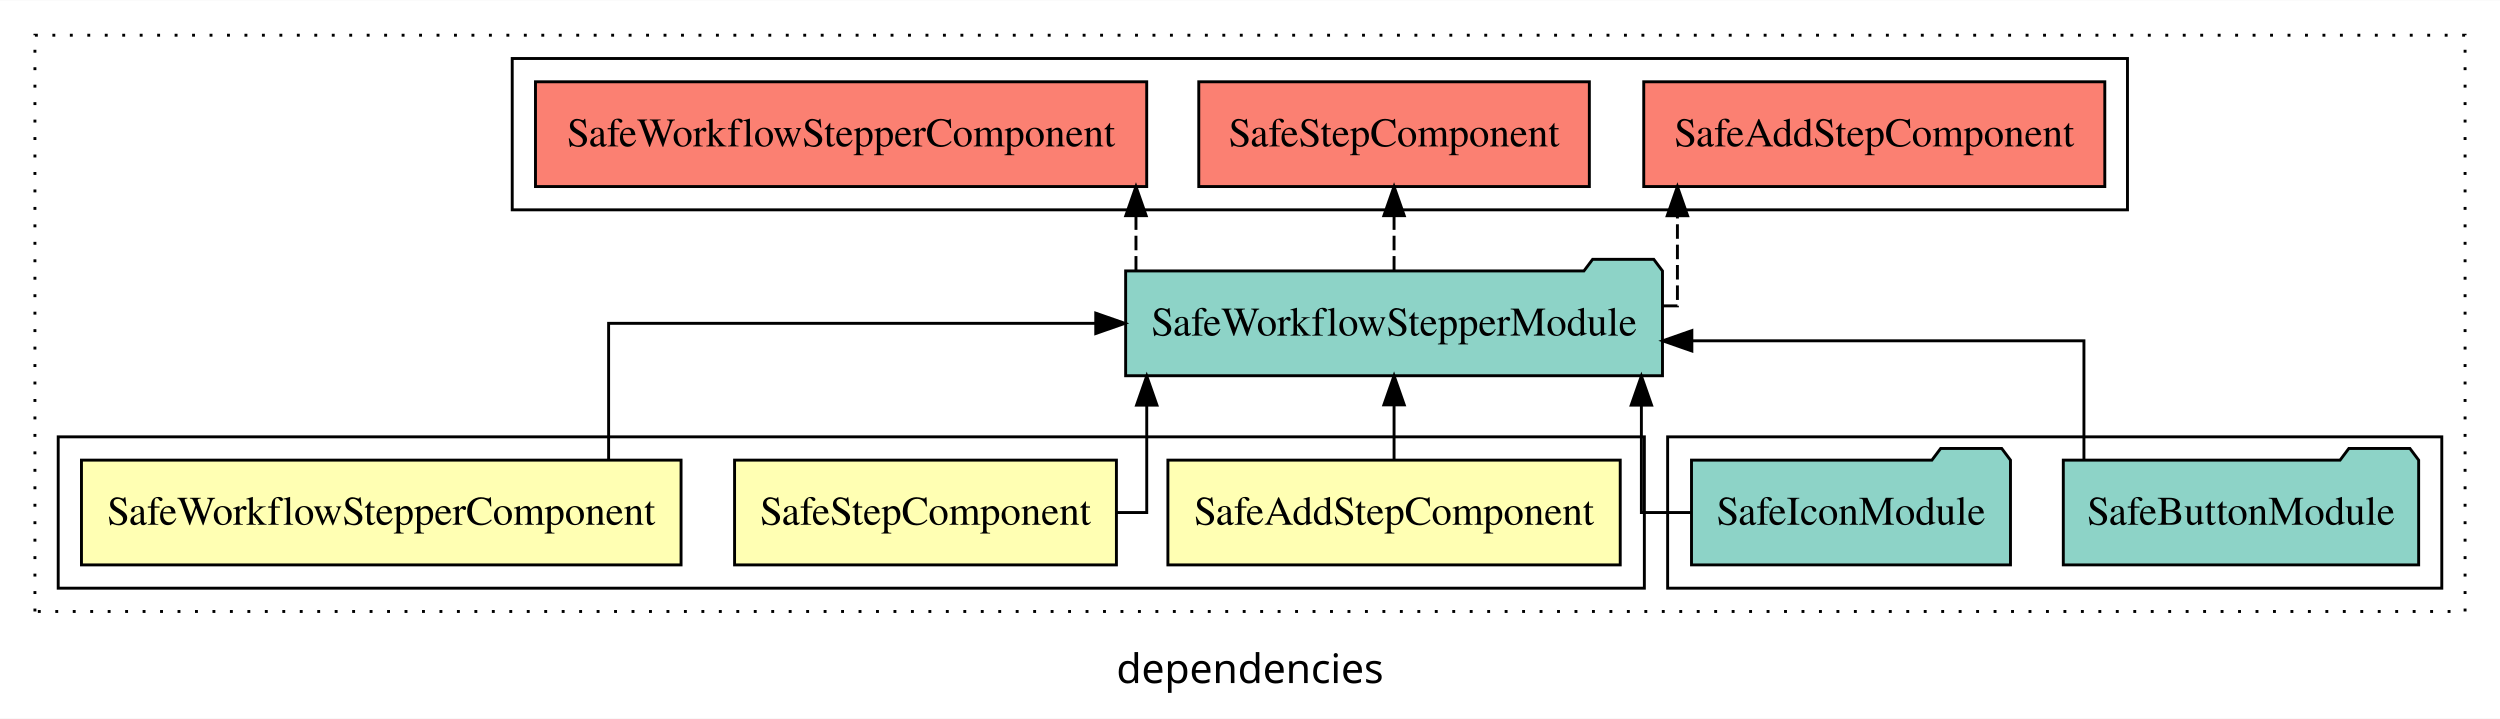
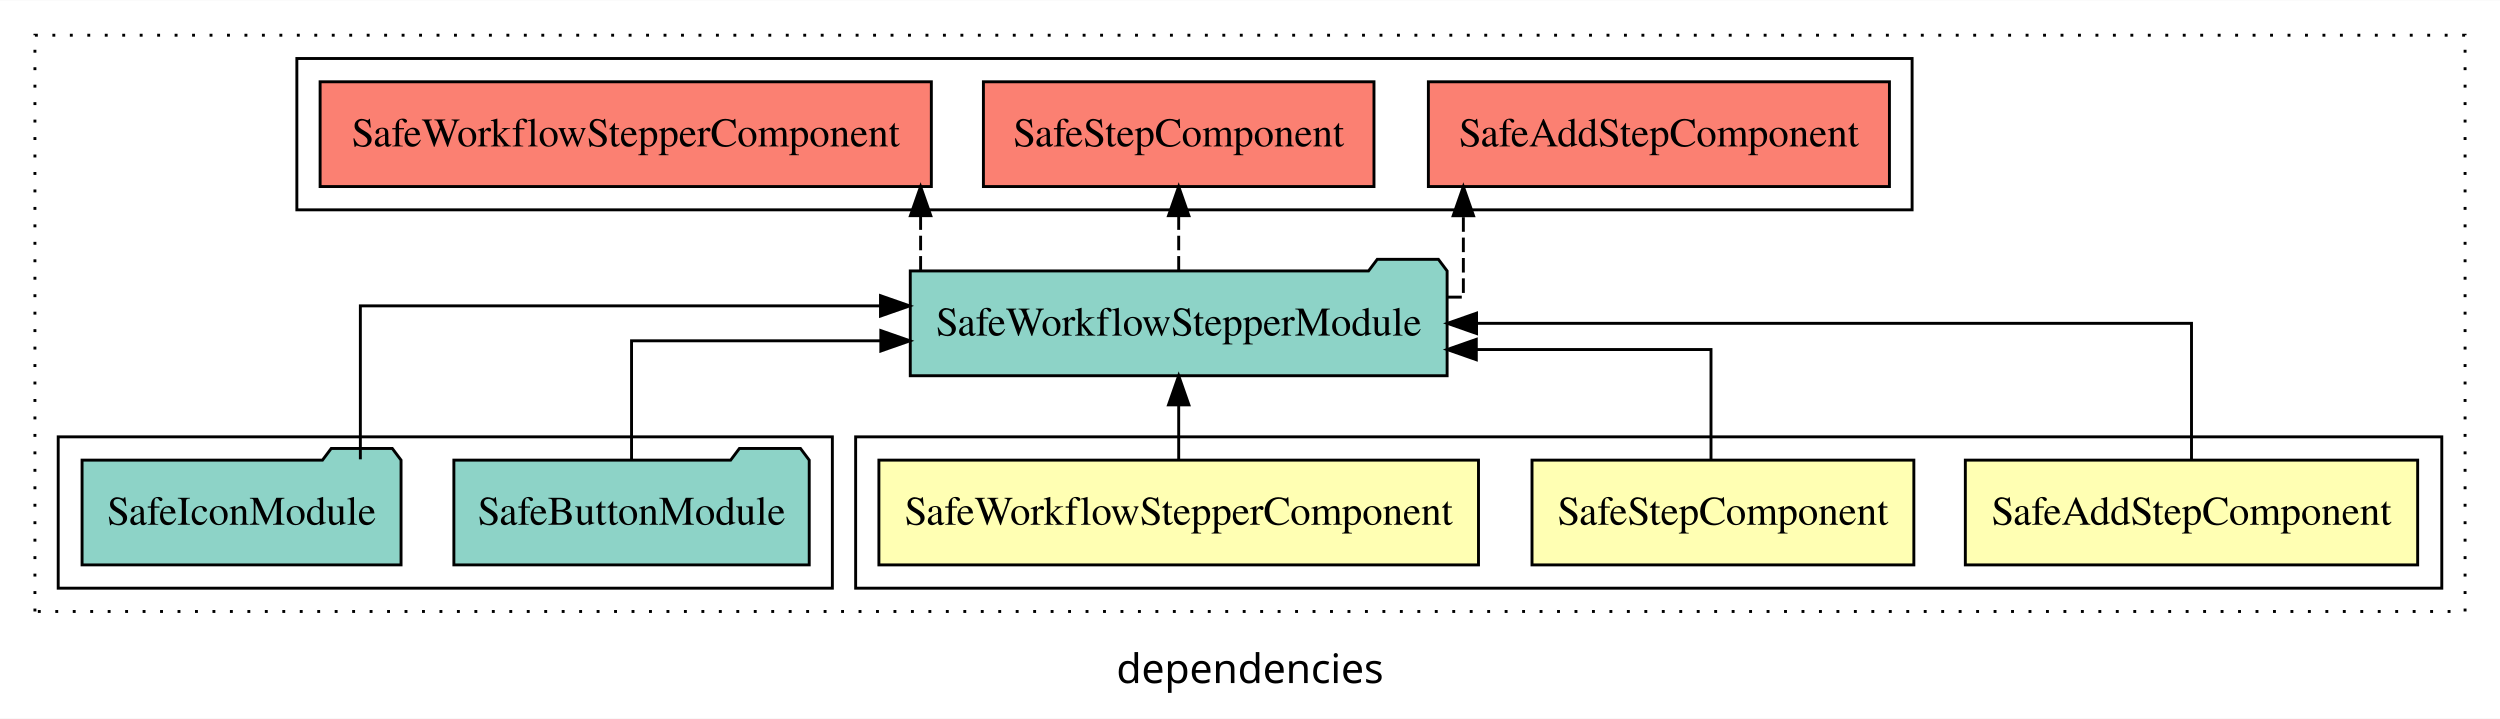
<svg xmlns="http://www.w3.org/2000/svg" width="859pt" height="247pt" viewBox="0.00 0.00 859.00 246.80">
  <g id="graph0" class="graph" transform="scale(1 1) rotate(0) translate(4 242.8)">
    <polygon fill="white" stroke="transparent" points="-4,4 -4,-242.8 855,-242.8 855,4 -4,4" />
    <text text-anchor="middle" x="425.5" y="-8.2" font-family="sans-serif" font-size="14.00">dependencies</text>
    <g id="clust1" class="cluster">
      <polygon fill="none" stroke="black" stroke-dasharray="1,5" points="8,-32.8 8,-230.8 843,-230.8 843,-32.8 8,-32.8" />
    </g>
-     <g id="clust6" class="cluster">
-       <polygon fill="none" stroke="black" points="569,-40.8 569,-92.8 835,-92.8 835,-40.8 569,-40.8" />
-     </g>
    <g id="clust7" class="cluster">
-       <polygon fill="none" stroke="black" points="172,-170.8 172,-222.8 727,-222.8 727,-170.8 172,-170.8" />
+       <polygon fill="none" stroke="black" points="98,-170.8 98,-222.8 653,-222.8 653,-170.8 98,-170.8" />
    </g>
    <g id="clust2" class="cluster">
-       <polygon fill="none" stroke="black" points="16,-40.8 16,-92.8 561,-92.8 561,-40.8 16,-40.8" />
+       <polygon fill="none" stroke="black" points="290,-40.8 290,-92.8 835,-92.8 835,-40.8 290,-40.8" />
+     </g>
+     <g id="clust6" class="cluster">
+       <polygon fill="none" stroke="black" points="16,-40.8 16,-92.8 282,-92.8 282,-40.8 16,-40.8" />
    </g>
    <g id="node1" class="node">
-       <polygon fill="#ffffb3" stroke="black" points="552.71,-84.8 397.29,-84.8 397.29,-48.8 552.71,-48.8 552.71,-84.8" />
-       <text text-anchor="middle" x="475" y="-62.6" font-family="Times,serif" font-size="14.00">SafeAddStepComponent</text>
+       <polygon fill="#ffffb3" stroke="black" points="826.71,-84.8 671.29,-84.8 671.29,-48.8 826.71,-48.8 826.71,-84.8" />
+       <text text-anchor="middle" x="749" y="-62.6" font-family="Times,serif" font-size="14.00">SafeAddStepComponent</text>
    </g>
    <g id="node4" class="node">
-       <polygon fill="#8dd3c7" stroke="black" points="567.23,-149.8 564.23,-153.8 543.23,-153.8 540.23,-149.8 382.77,-149.8 382.77,-113.8 567.23,-113.8 567.23,-149.8" />
-       <text text-anchor="middle" x="475" y="-127.6" font-family="Times,serif" font-size="14.00">SafeWorkflowStepperModule</text>
+       <polygon fill="#8dd3c7" stroke="black" points="493.23,-149.8 490.23,-153.8 469.23,-153.8 466.23,-149.8 308.77,-149.8 308.77,-113.8 493.23,-113.8 493.23,-149.8" />
+       <text text-anchor="middle" x="401" y="-127.6" font-family="Times,serif" font-size="14.00">SafeWorkflowStepperModule</text>
    </g>
    <g id="edge1" class="edge">
-       <path fill="none" stroke="black" d="M475,-84.91C475,-84.91 475,-103.79 475,-103.79" />
-       <polygon fill="black" stroke="black" points="471.5,-103.79 475,-113.79 478.5,-103.79 471.5,-103.79" />
+       <path fill="none" stroke="black" d="M749,-84.91C749,-104.14 749,-131.8 749,-131.8 749,-131.8 503.34,-131.8 503.34,-131.8" />
+       <polygon fill="black" stroke="black" points="503.34,-128.3 493.34,-131.8 503.34,-135.3 503.34,-128.3" />
    </g>
    <g id="node2" class="node">
-       <polygon fill="#ffffb3" stroke="black" points="379.6,-84.8 248.4,-84.8 248.4,-48.8 379.6,-48.8 379.6,-84.8" />
-       <text text-anchor="middle" x="314" y="-62.6" font-family="Times,serif" font-size="14.00">SafeStepComponent</text>
+       <polygon fill="#ffffb3" stroke="black" points="653.6,-84.8 522.4,-84.8 522.4,-48.8 653.6,-48.8 653.6,-84.8" />
+       <text text-anchor="middle" x="588" y="-62.6" font-family="Times,serif" font-size="14.00">SafeStepComponent</text>
    </g>
    <g id="edge2" class="edge">
-       <path fill="none" stroke="black" d="M379.76,-66.8C385.98,-66.8 390.02,-66.8 390.02,-66.8 390.02,-66.8 390.02,-103.69 390.02,-103.69" />
-       <polygon fill="black" stroke="black" points="386.52,-103.69 390.02,-113.69 393.52,-103.69 386.52,-103.69" />
+       <path fill="none" stroke="black" d="M583.9,-84.83C583.9,-101.2 583.9,-122.8 583.9,-122.8 583.9,-122.8 503.26,-122.8 503.26,-122.8" />
+       <polygon fill="black" stroke="black" points="503.26,-119.3 493.26,-122.8 503.26,-126.3 503.26,-119.3" />
    </g>
    <g id="node3" class="node">
-       <polygon fill="#ffffb3" stroke="black" points="230.01,-84.8 23.99,-84.8 23.99,-48.8 230.01,-48.8 230.01,-84.8" />
-       <text text-anchor="middle" x="127" y="-62.6" font-family="Times,serif" font-size="14.00">SafeWorkflowStepperComponent</text>
+       <polygon fill="#ffffb3" stroke="black" points="504.01,-84.8 297.99,-84.8 297.99,-48.8 504.01,-48.8 504.01,-84.8" />
+       <text text-anchor="middle" x="401" y="-62.6" font-family="Times,serif" font-size="14.00">SafeWorkflowStepperComponent</text>
    </g>
    <g id="edge3" class="edge">
-       <path fill="none" stroke="black" d="M205.12,-84.91C205.12,-104.14 205.12,-131.8 205.12,-131.8 205.12,-131.8 372.5,-131.8 372.5,-131.8" />
-       <polygon fill="black" stroke="black" points="372.5,-135.3 382.5,-131.8 372.5,-128.3 372.5,-135.3" />
+       <path fill="none" stroke="black" d="M401,-84.91C401,-84.91 401,-103.79 401,-103.79" />
+       <polygon fill="black" stroke="black" points="397.5,-103.79 401,-113.79 404.5,-103.79 397.5,-103.79" />
    </g>
    <g id="node7" class="node">
-       <polygon fill="#fb8072" stroke="black" points="719.21,-214.8 560.79,-214.8 560.79,-178.8 719.21,-178.8 719.21,-214.8" />
-       <text text-anchor="middle" x="640" y="-192.6" font-family="Times,serif" font-size="14.00">SafeAddStepComponent </text>
+       <polygon fill="#fb8072" stroke="black" points="645.21,-214.8 486.79,-214.8 486.79,-178.8 645.21,-178.8 645.21,-214.8" />
+       <text text-anchor="middle" x="566" y="-192.6" font-family="Times,serif" font-size="14.00">SafeAddStepComponent </text>
    </g>
    <g id="edge6" class="edge">
-       <path fill="none" stroke="black" stroke-dasharray="5,2" d="M567.4,-137.8C570.54,-137.8 572.36,-137.8 572.36,-137.8 572.36,-137.8 572.36,-168.78 572.36,-168.78" />
-       <polygon fill="black" stroke="black" points="568.86,-168.78 572.36,-178.78 575.86,-168.78 568.86,-168.78" />
+       <path fill="none" stroke="black" stroke-dasharray="5,2" d="M493.27,-140.8C496.77,-140.8 498.81,-140.8 498.81,-140.8 498.81,-140.8 498.81,-168.77 498.81,-168.77" />
+       <polygon fill="black" stroke="black" points="495.31,-168.77 498.81,-178.77 502.31,-168.77 495.31,-168.77" />
    </g>
    <g id="node8" class="node">
-       <polygon fill="#fb8072" stroke="black" points="542.1,-214.8 407.9,-214.8 407.9,-178.8 542.1,-178.8 542.1,-214.8" />
-       <text text-anchor="middle" x="475" y="-192.6" font-family="Times,serif" font-size="14.00">SafeStepComponent </text>
+       <polygon fill="#fb8072" stroke="black" points="468.1,-214.8 333.9,-214.8 333.9,-178.8 468.1,-178.8 468.1,-214.8" />
+       <text text-anchor="middle" x="401" y="-192.6" font-family="Times,serif" font-size="14.00">SafeStepComponent </text>
    </g>
    <g id="edge7" class="edge">
-       <path fill="none" stroke="black" stroke-dasharray="5,2" d="M475,-149.91C475,-149.91 475,-168.79 475,-168.79" />
-       <polygon fill="black" stroke="black" points="471.5,-168.79 475,-178.79 478.5,-168.79 471.5,-168.79" />
+       <path fill="none" stroke="black" stroke-dasharray="5,2" d="M401,-149.91C401,-149.91 401,-168.79 401,-168.79" />
+       <polygon fill="black" stroke="black" points="397.5,-168.79 401,-178.79 404.5,-168.79 397.5,-168.79" />
    </g>
    <g id="node9" class="node">
-       <polygon fill="#fb8072" stroke="black" points="390.01,-214.8 179.99,-214.8 179.99,-178.8 390.01,-178.8 390.01,-214.8" />
-       <text text-anchor="middle" x="285" y="-192.6" font-family="Times,serif" font-size="14.00">SafeWorkflowStepperComponent </text>
+       <polygon fill="#fb8072" stroke="black" points="316.01,-214.8 105.99,-214.8 105.99,-178.8 316.01,-178.8 316.01,-214.8" />
+       <text text-anchor="middle" x="211" y="-192.6" font-family="Times,serif" font-size="14.00">SafeWorkflowStepperComponent </text>
    </g>
    <g id="edge8" class="edge">
-       <path fill="none" stroke="black" stroke-dasharray="5,2" d="M386.32,-149.91C386.32,-149.91 386.32,-168.79 386.32,-168.79" />
-       <polygon fill="black" stroke="black" points="382.82,-168.79 386.32,-178.79 389.82,-168.79 382.82,-168.79" />
+       <path fill="none" stroke="black" stroke-dasharray="5,2" d="M312.32,-149.91C312.32,-149.91 312.32,-168.79 312.32,-168.79" />
+       <polygon fill="black" stroke="black" points="308.82,-168.79 312.32,-178.79 315.82,-168.79 308.82,-168.79" />
    </g>
    <g id="node5" class="node">
-       <polygon fill="#8dd3c7" stroke="black" points="827.05,-84.8 824.05,-88.8 803.05,-88.8 800.05,-84.8 704.95,-84.8 704.95,-48.8 827.05,-48.8 827.05,-84.8" />
-       <text text-anchor="middle" x="766" y="-62.6" font-family="Times,serif" font-size="14.00">SafeButtonModule</text>
+       <polygon fill="#8dd3c7" stroke="black" points="274.05,-84.8 271.05,-88.8 250.05,-88.8 247.05,-84.8 151.95,-84.8 151.95,-48.8 274.05,-48.8 274.05,-84.8" />
+       <text text-anchor="middle" x="213" y="-62.6" font-family="Times,serif" font-size="14.00">SafeButtonModule</text>
    </g>
    <g id="edge4" class="edge">
-       <path fill="none" stroke="black" d="M712.04,-84.82C712.04,-102.17 712.04,-125.8 712.04,-125.8 712.04,-125.8 577.32,-125.8 577.32,-125.8" />
-       <polygon fill="black" stroke="black" points="577.32,-122.3 567.32,-125.8 577.32,-129.3 577.32,-122.3" />
+       <path fill="none" stroke="black" d="M213,-84.82C213,-102.17 213,-125.8 213,-125.8 213,-125.8 298.65,-125.8 298.65,-125.8" />
+       <polygon fill="black" stroke="black" points="298.65,-129.3 308.65,-125.8 298.65,-122.3 298.65,-129.3" />
    </g>
    <g id="node6" class="node">
-       <polygon fill="#8dd3c7" stroke="black" points="686.8,-84.8 683.8,-88.8 662.8,-88.8 659.8,-84.8 577.2,-84.8 577.2,-48.8 686.8,-48.8 686.8,-84.8" />
-       <text text-anchor="middle" x="632" y="-62.6" font-family="Times,serif" font-size="14.00">SafeIconModule</text>
+       <polygon fill="#8dd3c7" stroke="black" points="133.8,-84.8 130.8,-88.8 109.8,-88.8 106.8,-84.8 24.2,-84.8 24.2,-48.8 133.8,-48.8 133.8,-84.8" />
+       <text text-anchor="middle" x="79" y="-62.6" font-family="Times,serif" font-size="14.00">SafeIconModule</text>
    </g>
    <g id="edge5" class="edge">
-       <path fill="none" stroke="black" d="M577.05,-66.8C567.19,-66.8 559.98,-66.8 559.98,-66.8 559.98,-66.8 559.98,-103.69 559.98,-103.69" />
-       <polygon fill="black" stroke="black" points="556.48,-103.69 559.98,-113.69 563.48,-103.69 556.48,-103.69" />
+       <path fill="none" stroke="black" d="M119.82,-85.08C119.82,-106.12 119.82,-137.8 119.82,-137.8 119.82,-137.8 298.54,-137.8 298.54,-137.8" />
+       <polygon fill="black" stroke="black" points="298.54,-141.3 308.54,-137.8 298.54,-134.3 298.54,-141.3" />
    </g>
  </g>
</svg>
